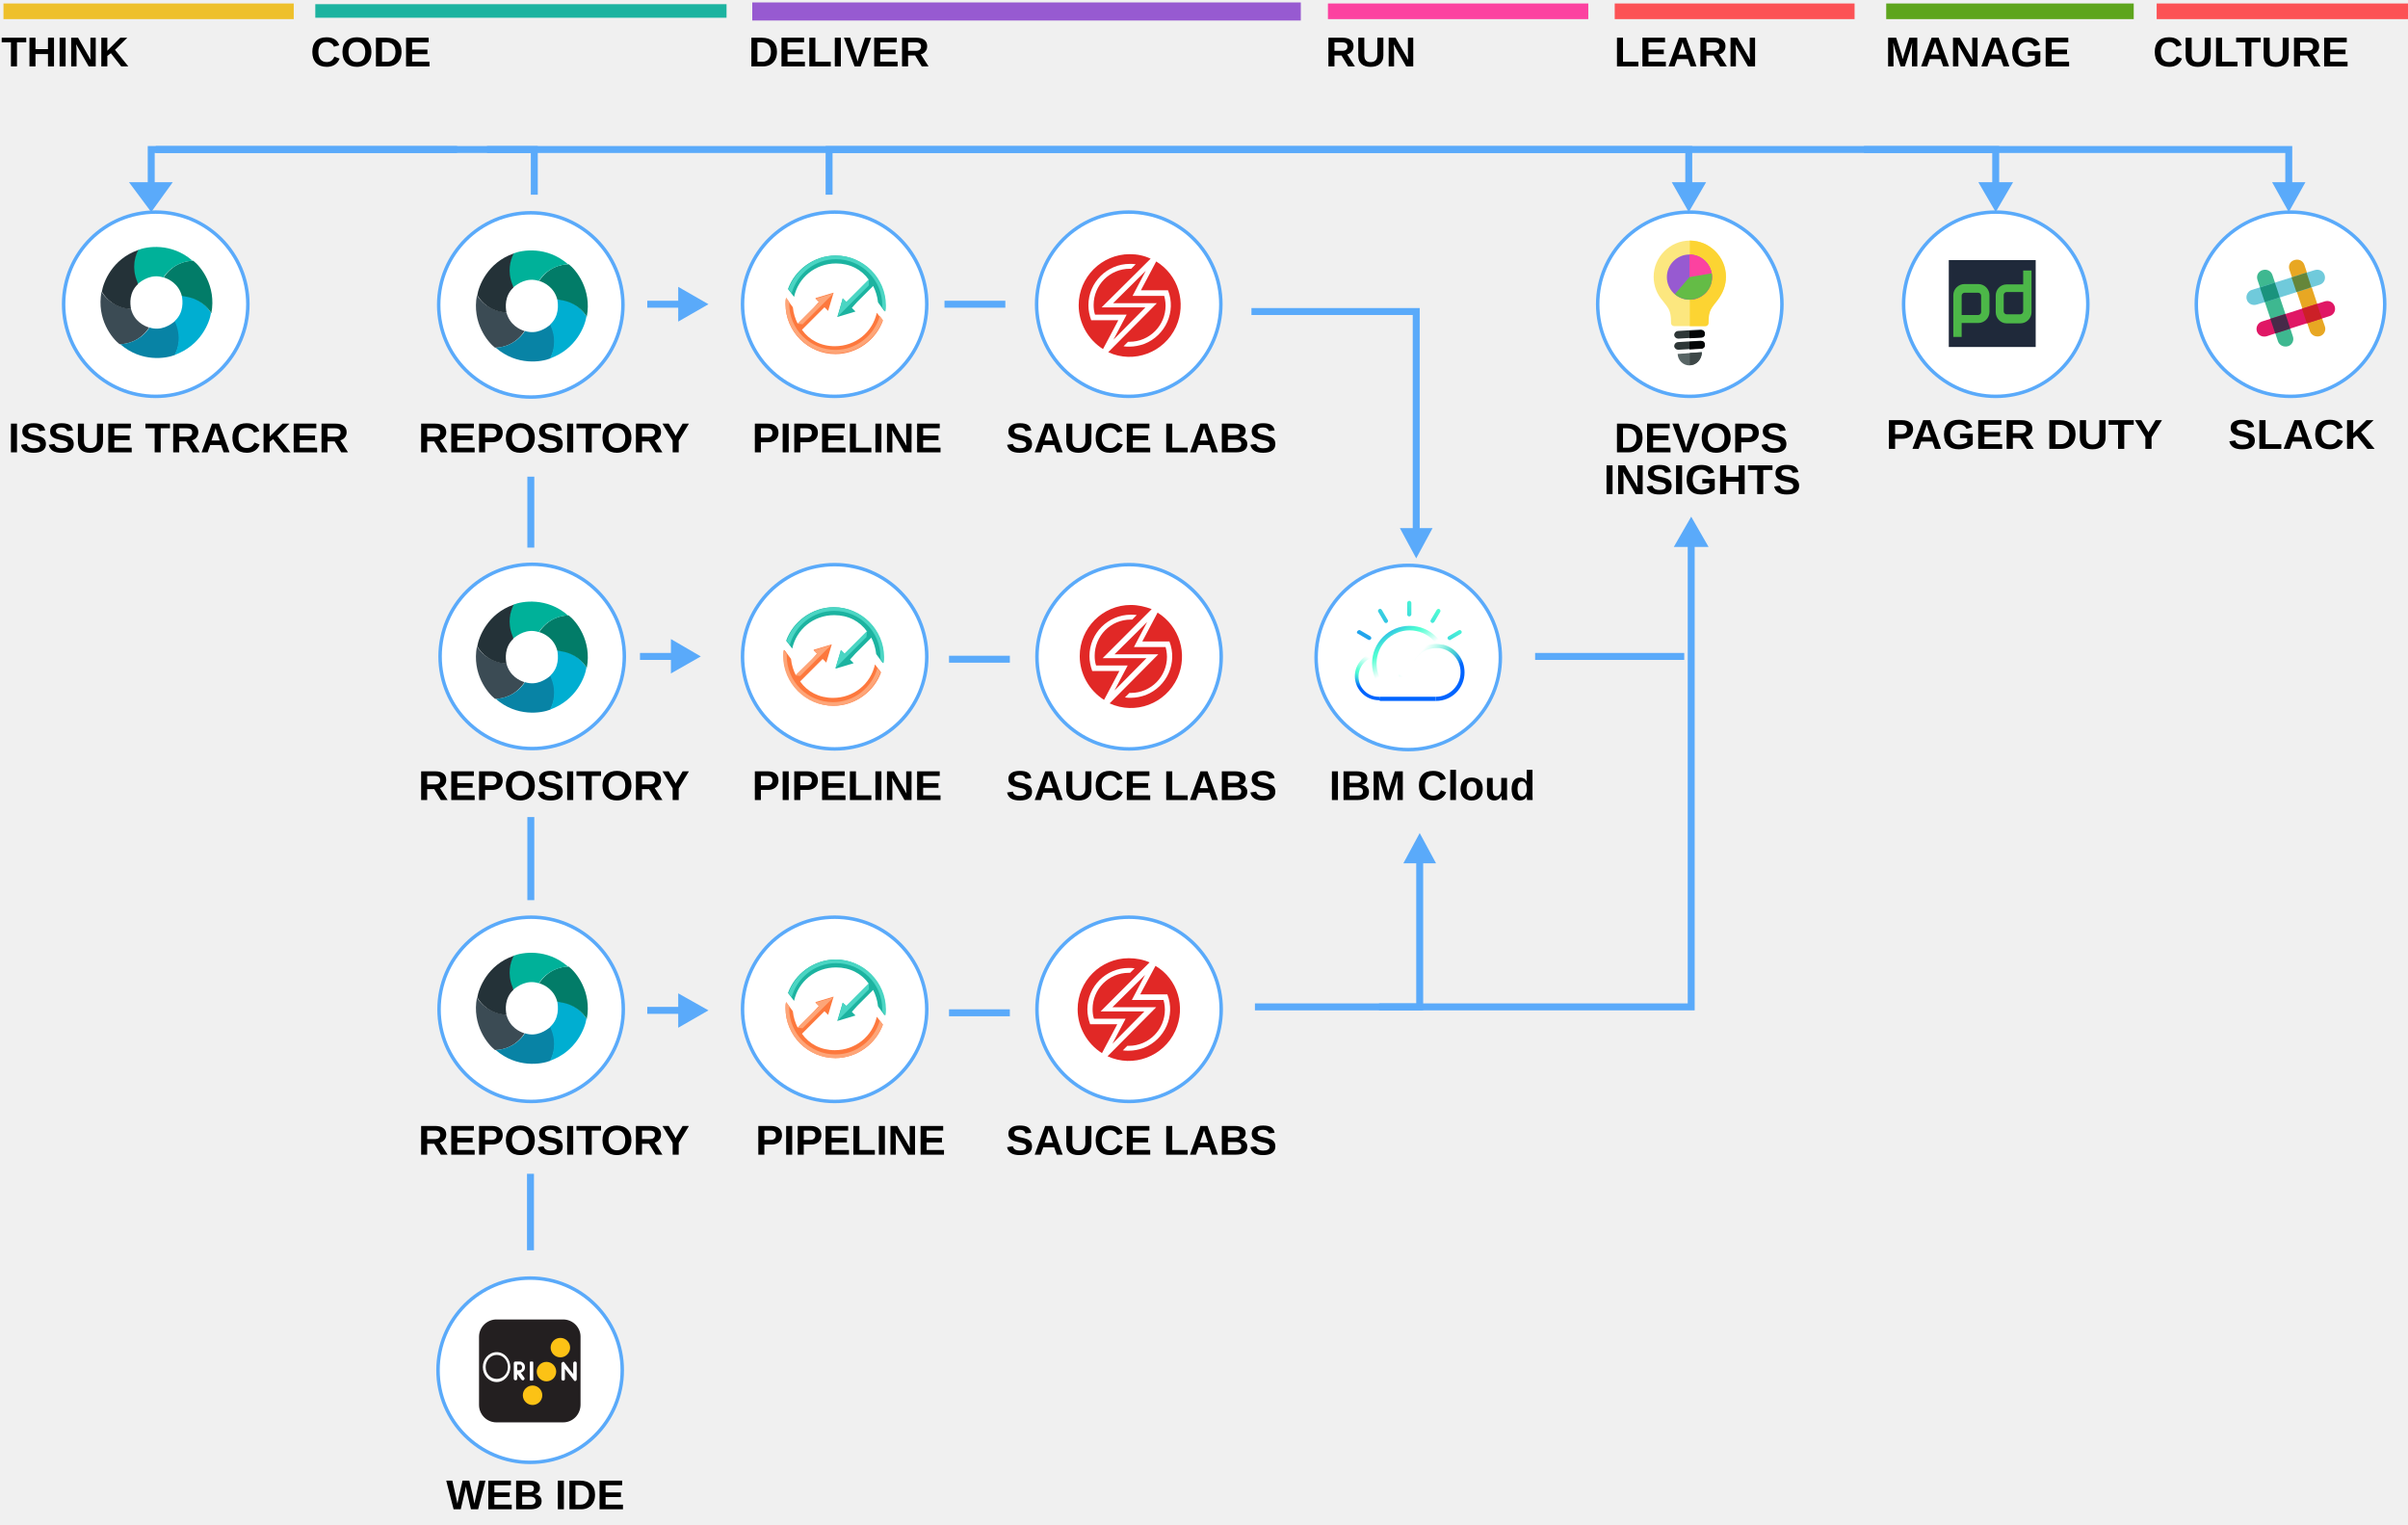
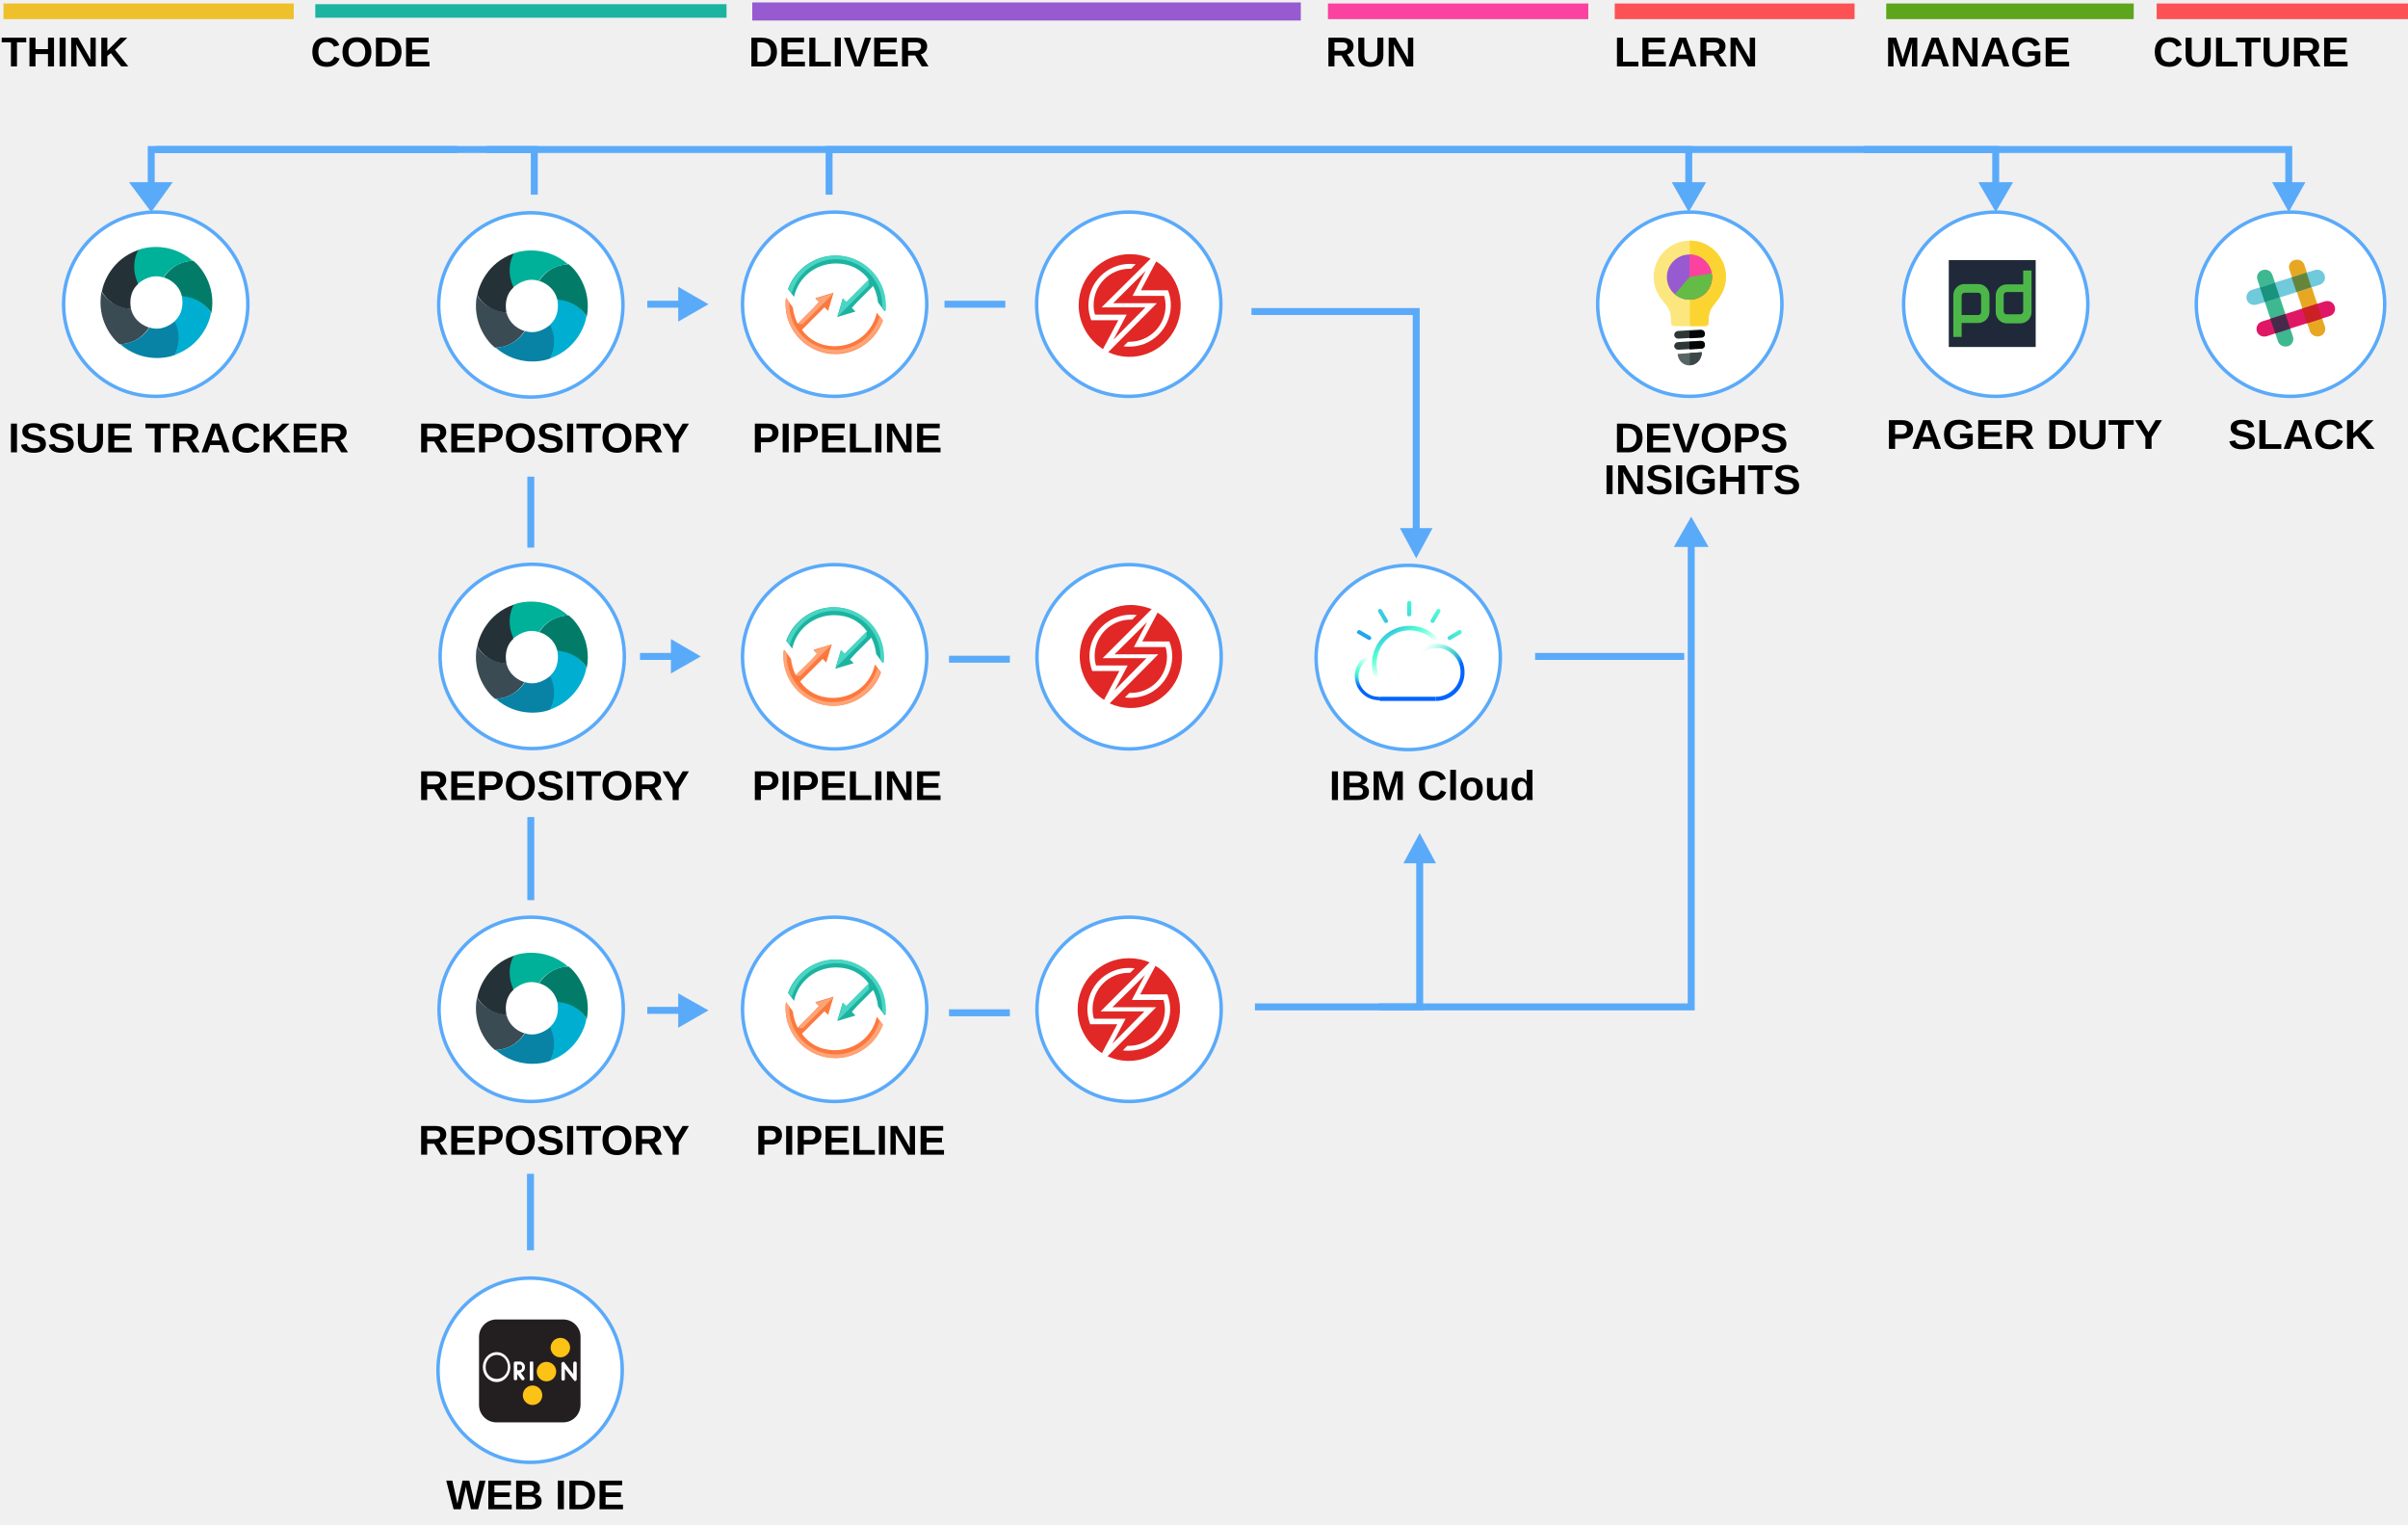
<svg xmlns="http://www.w3.org/2000/svg" version="1.1" id="Layer_1" x="0px" y="0px" viewBox="120 536.2 692.7 438.6" style="enable-background:new 120 536.2 692.7 438.6;" xml:space="preserve">
  <style type="text/css">
	.st0{fill:none;}
	.st1{fill:#FFFFFF;stroke:#5AAAFA;stroke-miterlimit:10;}
	.st2{fill:#231F20;}
	.st3{fill:#FCC215;}
	.st4{fill:#FFFFFF;}
	.st5{fill:#EEC02B;}
	.st6{fill:#1CB3A0;}
	.st7{fill:#975AD1;}
	.st8{fill:#FC42A0;}
	.st9{fill:none;stroke:#5AAAFA;stroke-width:2;stroke-miterlimit:10;}
	.st10{fill:#5AAAFA;}
	.st11{fill:#FD783D;}
	.st12{fill:#FDA578;}
	.st13{fill:#4AD5C3;}
	.st14{fill:#5DA51C;}
	.st15{fill:#FC5255;}
	.st16{fill:#E12826;}
	.st17{fill:#E8A723;}
	.st18{fill:#3EB890;}
	.st19{fill:#E01765;}
	.st20{fill:#472A49;}
	.st21{fill:#CC2027;}
	.st22{fill:#70CADB;}
	.st23{fill:#1A937D;}
	.st24{fill:#65863A;}
	.st25{fill:#1F293A;}
	.st26{fill:#4CB748;}
	.st27{fill:#2E3737;}
	.st28{fill:#586565;}
	.st29{fill:#FCE77F;}
	.st30{fill:#FCD432;}
	.st31{fill:#030506;}
	.st32{fill:#3D4747;}
	.st33{fill:#64BC46;}
	.st34{font-family:'Arial'; font-weight: bold}
	.st35{font-size:12px;}
	.st36{fill:#3B4B54;}
	.st37{fill:#0883A5;}
	.st38{fill:#00AED1;}
	.st39{fill:#027C68;}
	.st40{fill:#00B199;}
	.st41{fill:#243238;}
	.st42{fill:url(#SVGID_1_);}
	.st43{fill:url(#SVGID_2_);}
	.st44{fill:#0064FF;}
	.st45{fill:url(#SVGID_3_);}
	.st46{fill:url(#SVGID_4_);}
	.st47{fill:url(#SVGID_5_);}
	.st48{fill:url(#SVGID_6_);}
	.st49{fill:url(#SVGID_7_);}
	.st50{fill:url(#SVGID_8_);}
</style>
  <g>
    <rect id="canvas_background" x="120" y="536.2" class="st0" width="582" height="402" />
  </g>
  <g id="svg_1">
    <circle id="svg_2" class="st1" cx="272.5" cy="930.3" r="26.5" />
    <path id="XMLID_17_" class="st2" d="M282,945.3h-19.2c-2.8,0-5-2.3-5-5v-19.6c0-2.8,2.3-5,5-5H282c2.8,0,5,2.3,5,4.9v19.6   C287,943,284.8,945.3,282,945.3z" />
    <circle id="XMLID_16_" class="st3" cx="281.2" cy="923.8" r="2.8" />
    <circle id="XMLID_15_" class="st3" cx="277.2" cy="930.7" r="2.8" />
    <circle id="XMLID_14_" class="st3" cx="273.2" cy="937.5" r="2.8" />
    <path id="XMLID_13_" class="st4" d="M273.1,933.3h-0.4c-0.2,0-0.3-0.1-0.3-0.3v-4.9c0-0.2,0.1-0.3,0.3-0.3h0.4   c0.2,0,0.3,0.1,0.3,0.3v4.8C273.5,933.1,273.3,933.3,273.1,933.3z" />
    <path id="XMLID_3_" class="st4" d="M285.4,927.8L285.4,927.8c-0.3,0-0.5,0.2-0.5,0.5v3.1l-2.6-3.4l0,0l-0.1-0.1l0,0h-0.1H282l0,0   l0,0h-0.1l0,0c-0.2,0.1-0.3,0.2-0.4,0.4c0,0,0,0,0,0.1l0,0v4.4c0,0.3,0.2,0.5,0.5,0.5l0,0c0.3,0,0.5-0.2,0.5-0.5v-2.9l2.6,3.3   c0.1,0.1,0.1,0.1,0.2,0.2l0,0h0.1l0,0l0,0h0.1l0,0c0.2,0,0.4-0.3,0.4-0.5v-4.6C285.9,928,285.7,927.8,285.4,927.8L285.4,927.8z" />
    <path id="XMLID_9_" class="st4" d="M262.9,925.1c-2.2,0-4,1.9-4,4.3s1.8,4.3,4,4.3s3.9-2,3.9-4.3S265.1,925.1,262.9,925.1z    M262.9,932.8c-1.8,0-3.2-1.5-3.2-3.4s1.4-3.5,3.2-3.5s3.2,1.5,3.2,3.5S264.6,932.8,262.9,932.8z" />
    <path id="XMLID_8_" class="st4" d="M271,929.5v-0.2c0-0.8-0.7-1.5-1.5-1.5h-0.1h-1.1l0,0c-0.3,0-0.5,0.2-0.5,0.5v4.4   c0,0.3,0.2,0.5,0.5,0.5l0,0c0.3,0,0.5-0.2,0.5-0.5v-1.3l1.2,1.6c0.2,0.2,0.5,0.3,0.7,0.1l0,0c0.2-0.2,0.3-0.5,0.1-0.7l-1-1.4   C270.5,930.8,271,930.3,271,929.5L271,929.5z M270.2,929.5c0,0.4-0.3,0.8-0.8,0.8h-0.6l0,0v-1.6h0.6   C269.8,928.5,270.2,929,270.2,929.5L270.2,929.5L270.2,929.5z" />
  </g>
  <circle id="svg_3" class="st1" cx="164.8" cy="623.7" r="26.5" />
  <circle id="svg_4" class="st1" cx="272.7" cy="623.9" r="26.5" />
  <circle id="svg_5" class="st1" cx="273.1" cy="725" r="26.5" />
  <circle id="svg_6" class="st1" cx="272.8" cy="826.5" r="26.5" />
  <rect id="svg_7" x="121" y="537.2" class="st5" width="83.5" height="4.5" />
  <rect id="svg_8" x="210.7" y="537.4" class="st6" width="118.3" height="3.9" />
  <rect id="svg_9" x="336.4" y="536.9" class="st7" width="157.8" height="5.2" />
  <rect id="svg_10" x="502" y="537.2" class="st8" width="74.9" height="4.5" />
  <circle id="svg_11" class="st1" cx="360.1" cy="623.7" r="26.5" />
  <line id="svg_12" class="st9" x1="164.8" y1="579.2" x2="251.5" y2="579.2" />
  <g id="svg_13">
    <g id="svg_14">
      <polyline id="svg_15" class="st9" points="163.5,590 163.5,579.2 273.7,579.2 273.7,592.2   " />
      <g id="svg_16">
        <polygon id="svg_17" class="st10" points="169.7,588.6 163.5,597.2 157.1,588.6    " />
      </g>
    </g>
  </g>
  <line id="svg_18" class="st9" x1="272.7" y1="693.7" x2="272.7" y2="673.3" />
  <g id="svg_19">
    <g id="svg_20">
      <line id="svg_21" class="st9" x1="316.6" y1="623.7" x2="306.2" y2="623.7" />
      <g id="svg_22">
        <polygon id="svg_23" class="st10" points="315.1,618.7 323.8,623.7 315.1,628.7    " />
      </g>
    </g>
  </g>
  <line id="svg_24" class="st9" x1="409.2" y1="623.7" x2="391.7" y2="623.7" />
  <g id="svg_105">
    <circle id="svg_106" class="st1" cx="525.1" cy="725.3" r="26.5" />
  </g>
  <g id="svg_107">
    <g id="g3-2" transform="scale(1.75) ">
      <g id="svg_108">
        <path id="svg_109" class="st11" d="M212.7,357.8c-0.7,3.2-3.5,5.5-6.9,5.5c-2.3,0-4.2-1-5.4-2.7l3.7-3.7l0.4,0.4l-0.4-0.4l0,0     l0.6,0.6l0.9-3l-3,0.9l0.6,0.6l-0.9,1l-2.6,2.6c-0.4-0.8-0.7-1.7-0.8-2.7l-1.1-1.5c-0.1,0.3-0.1,0.6-0.1,1c0,4.5,3.7,8.2,8.2,8.2     c3.6,0,6.7-2.4,7.8-5.5L212.7,357.8L212.7,357.8z" />
        <polyline id="svg_110" class="st12" points="199.7,359.6 203.2,356.1 202.6,355.5 205.6,354.6 200.5,359.7    " />
      </g>
      <g id="svg_111">
        <path id="svg_112" class="st12" d="M205.9,364.5c3.6,0,6.7-2.4,7.8-5.5l-0.5-0.7c-0.9,3.2-3.8,5.6-7.3,5.6     c-4.2,0-7.6-3.4-7.6-7.6c0-0.1,0-0.2,0-0.3l-0.5-0.7c-0.1,0.3-0.1,0.6-0.1,1C197.7,360.9,201.3,364.5,205.9,364.5z" />
        <line id="svg_113" class="st0" x1="199.7" y1="359.6" x2="200.4" y2="359.9" />
      </g>
    </g>
    <g id="g3-2_1_" transform="scale(1.75) ">
      <g id="svg_114">
        <path id="svg_115" class="st6" d="M199.1,355.2c0.7-3.2,3.5-5.5,6.9-5.5c2.3,0,4.2,1,5.4,2.7l-3.7,3.7l-0.4-0.4l0.4,0.4l0,0     l-0.6-0.6l-0.9,3l3-0.9l-0.6-0.6l0.9-1l2.6-2.6c0.4,0.8,0.7,1.7,0.8,2.7l1.1,1.5c0.1-0.3,0.1-0.6,0.1-1c0-4.5-3.7-8.2-8.2-8.2     c-3.6,0-6.7,2.4-7.8,5.5L199.1,355.2L199.1,355.2z" />
        <polyline id="svg_116" class="st13" points="211.4,352.3 207.7,356 207.1,355.4 206.3,358.4 211.4,353.3    " />
      </g>
      <g id="svg_117">
        <path id="svg_118" class="st13" d="M206,348.4c-3.6,0-6.7,2.4-7.8,5.5l0.5,0.7c0.9-3.2,3.8-5.6,7.3-5.6c4.2,0,7.6,3.4,7.6,7.6     c0,0.1,0,0.2,0,0.3l0.5,0.7c0.1-0.3,0.1-0.6,0.1-1C214.2,352.1,210.5,348.4,206,348.4L206,348.4z" />
        <line id="svg_119" class="st0" x1="212.2" y1="353.3" x2="211.5" y2="353" />
      </g>
    </g>
  </g>
  <rect id="svg_120" x="662.6" y="537.2" class="st14" width="71.2" height="4.5" />
  <rect id="svg_121" x="740.4" y="537.2" class="st15" width="72.3" height="4.5" />
  <g id="svg_137">
    <circle id="svg_138" class="st1" cx="444.7" cy="623.7" r="26.5" />
    <g id="svg_139">
      <path id="svg_140" class="st16" d="M445,609.3c-8.1,0-14.7,6.6-14.7,14.7c0,5.1,2.7,9.9,7,12.6l4.4-8.3h-7.8    c-0.5-1.4-0.8-2.8-0.8-4.3c0-6.6,5.4-11.9,11.9-11.9c0.6,0,1.1,0,1.7,0.1l-1.3,1.3c-0.1,0-0.2,0-0.4,0c-5.8,0-10.4,4.7-10.4,10.4    c0,1,0.1,1.9,0.4,2.8h9.1l-3.8,7.2l9.2-9.3h-12.6l14.1-14C449.1,609.7,447.1,609.3,445,609.3" />
      <path id="svg_141" class="st16" d="M452.6,611.4l-4.4,8.3h7.8c2.4,6.1-0.7,13-6.8,15.4c-1.4,0.5-2.8,0.8-4.3,0.8    c-0.6,0-1.2,0-1.7-0.1l1.3-1.3c0.1,0,0.3,0,0.4,0c5.8,0,10.4-4.7,10.4-10.4c0,0,0-1.5-0.4-2.8h-9.1l3.8-7.2l-9.4,9.3h12.6    l-14,14.1c7.4,3.4,16.1,0.1,19.5-7.3C461.4,623.3,459,615.3,452.6,611.4L452.6,611.4z" />
    </g>
  </g>
  <g id="svg_142">
    <ellipse id="svg_143" class="st1" cx="778.9" cy="623.7" rx="27.1" ry="26.5" />
    <g id="XMLID_4_">
      <g id="XMLID_6_">
        <path id="XMLID_21_" class="st17" d="M782.9,612.4c-0.4-1.2-1.6-1.8-2.9-1.4c-1.3,0.4-1.8,1.6-1.4,2.8l5.9,17.7     c0.4,1.1,1.6,1.7,2.8,1.4s1.9-1.6,1.5-2.8C788.7,630.1,782.9,612.4,782.9,612.4z" />
        <path id="XMLID_20_" class="st18" d="M773.7,615.3c-0.4-1.2-1.6-1.8-2.9-1.4c-1.2,0.4-1.8,1.6-1.4,2.8l5.9,17.7     c0.4,1.1,1.6,1.7,2.8,1.4c1.2-0.3,1.9-1.6,1.5-2.8L773.7,615.3z" />
        <path id="XMLID_19_" class="st19" d="M790.2,627.1c1.2-0.4,1.8-1.6,1.4-2.8c-0.4-1.2-1.6-1.8-2.9-1.4l-18.1,5.8     c-1.1,0.4-1.7,1.6-1.4,2.7c0.3,1.2,1.6,1.9,2.9,1.5C772.1,632.8,790.2,627.1,790.2,627.1z" />
        <path id="XMLID_18_" class="st20" d="M774.5,632.1c1.2-0.4,2.8-0.8,4.3-1.4c-0.4-1.2-0.8-2.7-1.4-4.2l-4.3,1.4L774.5,632.1z" />
        <path id="XMLID_12_" class="st21" d="M783.6,629.2c1.6-0.5,3.2-1,4.3-1.4c-0.4-1.2-0.8-2.7-1.4-4.2l-4.3,1.4L783.6,629.2z" />
        <path id="XMLID_11_" class="st22" d="M787.3,618.1c1.2-0.4,1.8-1.6,1.4-2.8c-0.4-1.2-1.6-1.8-2.9-1.4l-18.1,5.7     c-1.1,0.4-1.7,1.6-1.4,2.7c0.3,1.2,1.6,1.9,2.9,1.5C769.2,623.9,787.3,618.1,787.3,618.1z" />
        <path id="XMLID_10_" class="st23" d="M771.5,623.1c1.2-0.4,2.8-0.8,4.3-1.4c-0.5-1.6-1-3.1-1.4-4.2l-4.3,1.4L771.5,623.1z" />
        <path id="XMLID_7_" class="st24" d="M780.6,620.2c1.6-0.5,3.2-1,4.3-1.4c-0.5-1.6-1-3.1-1.4-4.2l-4.3,1.4L780.6,620.2z" />
      </g>
    </g>
  </g>
  <circle id="svg_144" class="st1" cx="360.1" cy="725.1" r="26.5" />
  <g id="svg_145">
    <circle id="svg_146" class="st1" cx="444.8" cy="725.1" r="26.5" />
  </g>
  <circle id="svg_147" class="st1" cx="360.1" cy="826.5" r="26.5" />
  <g id="svg_148">
    <circle id="svg_149" class="st1" cx="444.8" cy="826.5" r="26.5" />
    <g id="svg_150">
      <path id="svg_151" class="st16" d="M444.7,811.8c-8.1,0-14.7,6.6-14.7,14.7c0,5.1,2.7,9.9,7,12.6l4.4-8.3h-7.8    c-0.5-1.4-0.8-2.8-0.8-4.3c0-6.6,5.4-11.9,11.9-11.9c0.6,0,1.1,0,1.7,0.1l-1.3,1.3c-0.1,0-0.2,0-0.4,0c-5.8,0-10.4,4.7-10.4,10.4    c0,1,0.1,1.9,0.4,2.8h9.1l-3.8,7.2l9.2-9.3h-12.6l14.1-14.1C448.9,812.2,446.8,811.8,444.7,811.8" />
      <path id="svg_152" class="st16" d="M452.4,814l-4.4,8.2h7.8c2.4,6.1-0.7,13-6.8,15.4c-1.4,0.5-2.8,0.8-4.3,0.8    c-0.6,0-1.2,0-1.7-0.1l1.3-1.3c0.1,0,0.3,0,0.4,0c5.8,0,10.4-4.7,10.4-10.4c0,0,0-1.5-0.4-2.8h-9.1l3.8-7.2l-9.4,9.3h12.6    l-14,14.1c7.4,3.4,16.1,0.1,19.5-7.3C461.2,825.8,458.8,817.8,452.4,814L452.4,814z" />
    </g>
  </g>
  <line id="svg_171" class="st9" x1="272.7" y1="795.1" x2="272.7" y2="771.2" />
  <line id="svg_182" class="st9" x1="272.6" y1="895.8" x2="272.6" y2="873.8" />
  <path id="svg_192_2_" class="st9" d="M656.2,592.2" />
  <polyline id="svg_192_1_" class="st9" points="694.1,590 694.1,579.2 656.2,579.2 " />
  <g id="svg_193">
    <polygon id="svg_194" class="st10" points="699.1,588.6 694.1,597.2 689.1,588.6  " />
  </g>
  <g id="svg_196">
    <polyline id="svg_197" class="st9" points="778.4,590 778.4,579.2 358.5,579.2 358.5,592.2  " />
    <g id="svg_198">
      <polygon id="svg_199" class="st10" points="783.2,588.6 778.4,597.2 773.6,588.6   " />
    </g>
  </g>
  <g id="svg_200">
    <g id="svg_201">
      <polyline id="svg_202" class="st9" points="527.4,689.5 527.4,625.8 480,625.8   " />
      <g id="svg_203">
        <polygon id="svg_204" class="st10" points="532.1,688.1 527.4,696.8 522.7,688.1    " />
      </g>
    </g>
  </g>
  <g id="svg_205">
    <g id="svg_206">
      <polyline id="svg_207" class="st9" points="528.4,783 528.4,825.8 481,825.8   " />
      <g id="svg_208">
        <polygon id="svg_209" class="st10" points="523.7,784.5 528.4,775.8 533.1,784.5    " />
      </g>
    </g>
  </g>
  <g id="svg_210">
    <g id="svg_211">
      <line id="svg_212" class="st9" x1="314.4" y1="725" x2="304.1" y2="725" />
      <g id="svg_213">
        <polygon id="svg_214" class="st10" points="313,720 321.6,725 313,729.9    " />
      </g>
    </g>
  </g>
  <g id="svg_215">
    <g id="svg_216">
      <line id="svg_217" class="st9" x1="316.6" y1="826.8" x2="306.2" y2="826.8" />
      <g id="svg_218">
        <polygon id="svg_219" class="st10" points="315.1,821.9 323.8,826.8 315.1,831.8    " />
      </g>
    </g>
  </g>
  <g id="svg_220">
    <g id="g3-2_3_" transform="scale(1.75) ">
      <g id="svg_221">
        <path id="svg_222" class="st11" d="M212.4,415.6c-0.7,3.2-3.5,5.5-6.9,5.5c-2.3,0-4.2-1-5.4-2.7l3.7-3.7l0.4,0.4l-0.4-0.4l0,0     l0.6,0.6l0.9-3l-3,0.9l0.6,0.6l-0.9,1l-2.6,2.6c-0.4-0.8-0.7-1.7-0.8-2.7l-1.1-1.5c-0.1,0.3-0.1,0.6-0.1,1c0,4.5,3.7,8.2,8.2,8.2     c3.6,0,6.7-2.4,7.8-5.5L212.4,415.6L212.4,415.6z" />
        <polyline id="svg_223" class="st12" points="199.3,417.4 202.9,413.9 202.3,413.3 205.2,412.4 200.1,417.5    " />
      </g>
      <g id="svg_224">
        <path id="svg_225" class="st12" d="M205.5,422.4c3.6,0,6.7-2.4,7.8-5.5l-0.5-0.7c-0.9,3.2-3.8,5.6-7.3,5.6     c-4.2,0-7.6-3.4-7.6-7.6c0-0.1,0-0.2,0-0.3l-0.5-0.7c-0.1,0.3-0.1,0.6-0.1,1C197.3,418.7,201,422.4,205.5,422.4L205.5,422.4z" />
        <line id="svg_226" class="st0" x1="199.4" y1="417.4" x2="200" y2="417.7" />
      </g>
    </g>
    <g id="g3-2_2_" transform="scale(1.75) ">
      <g id="svg_227">
        <path id="svg_228" class="st6" d="M198.8,413c0.7-3.2,3.5-5.5,6.9-5.5c2.3,0,4.2,1,5.4,2.7l-3.7,3.7l-0.4-0.4l0.4,0.4l0,0     l-0.6-0.6l-0.9,3l3-0.9l-0.6-0.6l0.9-1l2.6-2.6c0.4,0.8,0.7,1.7,0.8,2.7l1.1,1.5c0.1-0.3,0.1-0.6,0.1-1c0-4.5-3.7-8.2-8.2-8.2     c-3.6,0-6.7,2.4-7.8,5.5L198.8,413L198.8,413z" />
        <polyline id="svg_229" class="st13" points="211.1,410.1 207.4,413.8 206.8,413.2 205.9,416.2 211,411.1    " />
      </g>
      <g id="svg_230">
        <path id="svg_231" class="st13" d="M205.7,406.2c-3.6,0-6.7,2.4-7.8,5.5l0.5,0.7c0.9-3.2,3.8-5.6,7.3-5.6c4.2,0,7.6,3.4,7.6,7.6     c0,0.1,0,0.2,0,0.3l0.5,0.7c0.1-0.3,0.1-0.6,0.1-1C213.9,409.9,210.2,406.2,205.7,406.2L205.7,406.2z" />
        <line id="svg_232" class="st0" x1="211.8" y1="411.1" x2="211.1" y2="410.8" />
      </g>
    </g>
  </g>
  <g id="svg_233">
    <g id="g3-2_5_" transform="scale(1.75) ">
      <g id="svg_234">
        <path id="svg_235" class="st11" d="M212.7,473.5c-0.7,3.2-3.5,5.5-6.9,5.5c-2.3,0-4.2-1-5.4-2.7l3.7-3.7l0.4,0.4l-0.4-0.4l0,0     l0.6,0.6l0.9-3l-3,0.9l0.6,0.6l-0.9,1l-2.6,2.6c-0.4-0.8-0.7-1.7-0.8-2.7l-1.1-1.5c-0.1,0.3-0.1,0.6-0.1,1c0,4.5,3.7,8.2,8.2,8.2     c3.6,0,6.7-2.4,7.8-5.5L212.7,473.5L212.7,473.5z" />
        <polyline id="svg_236" class="st12" points="199.7,475.3 203.2,471.8 202.6,471.2 205.6,470.3 200.5,475.4    " />
      </g>
      <g id="svg_237">
        <path id="svg_238" class="st12" d="M205.9,480.3c3.6,0,6.7-2.4,7.8-5.5l-0.5-0.7c-0.9,3.2-3.8,5.6-7.3,5.6     c-4.2,0-7.6-3.4-7.6-7.6c0-0.1,0-0.2,0-0.3l-0.5-0.7c-0.1,0.3-0.1,0.6-0.1,1C197.7,476.6,201.3,480.3,205.9,480.3z" />
        <line id="svg_239" class="st0" x1="199.7" y1="475.4" x2="200.4" y2="475.7" />
      </g>
    </g>
    <g id="g3-2_4_" transform="scale(1.75) ">
      <g id="svg_240">
        <path id="svg_241" class="st6" d="M199.1,470.9c0.7-3.2,3.5-5.5,6.9-5.5c2.3,0,4.2,1,5.4,2.7l-3.7,3.7l-0.4-0.4l0.4,0.4l0,0     l-0.6-0.6l-0.9,3l3-0.9l-0.6-0.6l0.9-1l2.6-2.6c0.4,0.8,0.7,1.7,0.8,2.7l1.1,1.5c0.1-0.3,0.1-0.6,0.1-1c0-4.5-3.7-8.2-8.2-8.2     c-3.6,0-6.7,2.4-7.8,5.5L199.1,470.9L199.1,470.9z" />
        <polyline id="svg_242" class="st13" points="211.4,468 207.7,471.7 207.1,471.2 206.3,474.1 211.4,469    " />
      </g>
      <g id="svg_243">
        <path id="svg_244" class="st13" d="M206,464.1c-3.6,0-6.7,2.4-7.8,5.5l0.5,0.7c0.9-3.2,3.8-5.6,7.3-5.6c4.2,0,7.6,3.4,7.6,7.6     c0,0.1,0,0.2,0,0.3l0.5,0.7c0.1-0.3,0.1-0.6,0.1-1C214.2,467.8,210.5,464.1,206,464.1L206,464.1z" />
        <line id="svg_245" class="st0" x1="212.2" y1="469.1" x2="211.5" y2="468.8" />
      </g>
    </g>
  </g>
  <g id="svg_246">
    <path id="svg_247" class="st16" d="M445.3,710.2c-8.1,0-14.7,6.6-14.7,14.7c0,5.1,2.7,9.9,7,12.6l4.4-8.3h-7.8   c-0.5-1.4-0.8-2.8-0.8-4.3c0-6.6,5.4-11.9,11.9-11.9c0.6,0,1.1,0,1.7,0.1l-1.3,1.3c-0.1,0-0.2,0-0.4,0c-5.8,0-10.4,4.7-10.4,10.4   c0,1,0.1,1.9,0.4,2.8h9.1l-3.8,7.2l9.2-9.3h-12.6l14.1-14.1C449.5,710.7,447.4,710.2,445.3,710.2" />
    <path id="svg_248" class="st16" d="M453,712.4l-4.4,8.3h7.8c2.4,6.1-0.7,13-6.8,15.4c-1.4,0.5-2.8,0.8-4.3,0.8   c-0.6,0-1.2,0-1.7-0.1l1.3-1.3c0.1,0,0.3,0,0.4,0c5.8,0,10.4-4.7,10.4-10.4c0,0,0-1.5-0.4-2.8h-9.1l3.8-7.2l-9.4,9.3h12.6l-14,14.1   c7.4,3.4,16.1,0.1,19.5-7.3C461.8,724.3,459.3,716.3,453,712.4L453,712.4z" />
  </g>
  <g id="svg_279">
    <circle id="svg_280" class="st1" cx="694.1" cy="623.7" r="26.5" />
    <g id="svg_281">
      <rect id="XMLID_1_" x="680.6" y="611" class="st25" width="25" height="25" />
      <path id="XMLID_5_" class="st26" d="M702,614v4h-0.8h-2h-2c-1.7,0-3.1,1.4-3.1,3.2v4.8c0,1.7,1.4,3.2,3.1,3.2h4    c1.7,0,3.2-1.4,3.2-3.2v-1.5v-3.4V614H702z M702,621.1v1.6v3.1c0,0.4-0.4,0.8-0.8,0.8h-4c-0.4,0-0.8-0.4-0.8-0.8V621    c0-0.4,0.4-0.8,0.8-0.8h2h2h0.8V621.1L702,621.1z" />
      <path id="XMLID_2_" class="st26" d="M684.3,633.1v-4h0.8h2h2c1.7,0,3.2-1.4,3.2-3.2v-4.8c0-1.7-1.4-3.2-3.2-3.2h-4    c-1.7,0-3.2,1.4-3.2,3.2v1.5v3.4v7.1H684.3L684.3,633.1z M684.3,626v-1.7v-3.1c0-0.4,0.4-0.8,0.8-0.8h4c0.4,0,0.8,0.4,0.8,0.8v4.8    c0,0.4-0.4,0.8-0.8,0.8h-2h-2h-0.8C684.3,626.8,684.3,626,684.3,626z" />
    </g>
  </g>
  <line id="svg_298" class="st9" x1="410.5" y1="725.8" x2="393" y2="725.8" />
  <line id="svg_299" class="st9" x1="410.5" y1="827.5" x2="393" y2="827.5" />
  <rect id="svg_318" x="584.5" y="537.2" class="st15" width="69" height="4.5" />
  <circle id="svg_326" class="st1" cx="606.1" cy="623.7" r="26.5" />
  <path id="svg_342" class="st27" d="M609.4,633.2l-6.6,0.4c-0.6,0-1.1-0.4-1.2-1l0,0c0-0.6,0.4-1.1,1-1.2l6.6-0.4  c0.6,0,1.1,0.4,1.2,1l0,0C610.5,632.7,610,633.2,609.4,633.2z" />
  <path id="svg_343" class="st27" d="M609.4,636.4l-6.6,0.4c-0.6,0-1.1-0.4-1.2-1l0,0c0-0.6,0.4-1.1,1-1.2l6.6-0.4  c0.6,0,1.1,0.4,1.2,1l0,0C610.5,635.9,610,636.4,609.4,636.4z" />
  <g id="svg_344">
    <path id="svg_345" class="st28" d="M602.6,638L602.6,638c0.1,1.9,1.6,3.3,3.4,3.3c1.9,0,3.5-1.7,3.5-3.7c0,0,0,0,0-0.1   C609.5,637.5,602.6,638,602.6,638z" />
  </g>
  <g id="svg_346">
    <path id="svg_347" class="st29" d="M616.5,615.8c0-5.7-4.7-10.4-10.4-10.4s-10.4,4.7-10.4,10.4c0,2.7,1,5.1,2.6,6.9   c1.6,2.1,2.4,2.7,2.4,6.2v0.2c0,0.5,0.4,0.9,0.9,0.9h8.9c0.5,0,0.9-0.4,0.9-0.9v-0.2c0-3.6,0.9-4.1,2.7-6.5l0,0   C615.6,620.5,616.5,618.3,616.5,615.8z" />
    <path id="svg_348" class="st29" d="M614.1,622.4l0.1-0.2C614.2,622.3,614.2,622.4,614.1,622.4L614.1,622.4z" />
  </g>
  <path id="svg_349" class="st30" d="M616.5,615.8c0-5.7-4.7-10.4-10.4-10.4V630h4.5c0.5,0,0.9-0.4,0.9-0.9v-0.2  c0-3.6,0.9-4.1,2.7-6.5l0,0C615.6,620.5,616.5,618.3,616.5,615.8z" />
  <path id="svg_350" class="st31" d="M610.4,635.5v-0.4c0-0.5-0.5-0.9-1-0.8l-3.4,0.2v2.2l3.6-0.2C610.1,636.4,610.5,636,610.4,635.5z  " />
  <path id="svg_351" class="st31" d="M610.4,632.3V632c0-0.5-0.5-0.9-1-0.8l-3.4,0.2v2.1l3.6-0.2C610.1,633.2,610.5,632.8,610.4,632.3  z" />
  <path id="svg_352" class="st32" d="M609.6,637.5l-3.5,0.2v3.5C608,641.3,609.6,639.5,609.6,637.5L609.6,637.5z" />
  <circle id="svg_353" class="st7" cx="606" cy="615.9" r="6.5" />
  <path id="svg_354" class="st8" d="M606,609.4v13c3.6,0,6.5-2.9,6.5-6.5C612.5,612.4,609.6,609.4,606,609.4z" />
  <path id="svg_355" class="st33" d="M611,620.1c1.3-1.5,1.7-3.5,1.4-5.3l-6.4,1.1l-4.2,4.9C604.6,623.2,608.7,622.8,611,620.1z" />
  <g id="svg_356">
    <g id="svg_357">
      <polyline id="svg_358" class="st9" points="606.5,692 606.5,825.8 516.7,825.8   " />
      <g id="svg_359">
        <polygon id="svg_360" class="st10" points="601.5,693.5 606.5,684.8 611.5,693.5    " />
      </g>
    </g>
  </g>
  <line id="svg_361" class="st9" x1="561.6" y1="725" x2="604.5" y2="725" />
  <g id="svg_363">
    <polyline id="svg_364" class="st9" points="605.8,590 605.8,579.2 260.1,579.2  " />
    <g id="svg_365">
      <polygon id="svg_366" class="st10" points="610.8,588.6 605.8,597.2 600.9,588.6   " />
    </g>
  </g>
  <line id="svg_367" class="st0" x1="262.9" y1="910.5" x2="262.9" y2="911" />
  <text id="headerSVG.think" transform="matrix(1 0 0 1 120.35 555.2999)" class="st34 st35">THINK</text>
  <text id="headerSVG.code" transform="matrix(1 0 0 1 209.35 555.2999)" class="st34 st35">CODE</text>
  <text id="headerSVG.deliver" transform="matrix(1 0 0 1 335.35 555.2999)" class="st34 st35">DELIVER</text>
  <text id="headerSVG.run" transform="matrix(1 0 0 1 501.35 555.2999)" class="st34 st35">RUN</text>
  <text id="headerSVG.learn" transform="matrix(1 0 0 1 584.35 555.2999)" class="st34 st35">LEARN</text>
  <text id="headerSVG.manage" transform="matrix(1 0 0 1 662.35 555.2999)" class="st34 st35">MANAGE</text>
  <text id="headerSVG.culture" transform="matrix(1 0 0 1 739.35 555.2999)" class="st34 st35">CULTURE</text>
  <text id="headerSVG.issueTracker" transform="matrix(1 0 0 1 122.35 666.2999)" class="st34 st35">ISSUE TRACKER</text>
  <text id="headerSVG.repository1" transform="matrix(1 0 0 1 240.35 666.2999)" class="st34 st35">REPOSITORY</text>
  <text id="headerSVG.pipeline1" transform="matrix(1 0 0 1 336.35 666.2999)" class="st34 st35">PIPELINE</text>
  <text id="headerSVG.pipeline2" transform="matrix(1 0 0 1 336.35 766.3)" class="st34 st35">PIPELINE</text>
  <text id="headerSVG.pipeline3" transform="matrix(1 0 0 1 337.35 868.3)" class="st34 st35">PIPELINE</text>
-   <text id="headerSVG.saucelabs1" transform="matrix(1 0 0 1 409.35 666.2999)" class="st34 st35">SAUCE LABS</text>
-   <text id="headerSVG.saucelabs2" transform="matrix(1 0 0 1 409.35 766.3)" class="st34 st35">SAUCE LABS</text>
-   <text id="headerSVG.saucelabs3" transform="matrix(1 0 0 1 409.35 868.3)" class="st34 st35">SAUCE LABS</text>
  <text id="headerSVG.ibmCloud" transform="matrix(1 0 0 1 502.35 766.3)" class="st34 st35">IBM Cloud</text>
  <text id="headerSVG.repository2" transform="matrix(1 0 0 1 240.35 766.3)" class="st34 st35">REPOSITORY</text>
  <text id="headerSVG.repository3" transform="matrix(1 0 0 1 240.35 868.3)" class="st34 st35">REPOSITORY</text>
  <text id="headerSVG.webIde" transform="matrix(1 0 0 1 248.35 970.3)" class="st34 st35">WEB IDE</text>
  <text id="headerSVG.slack" transform="matrix(1.0228 0 0 1 760.9434 665.3004)" class="st34 st35">SLACK</text>
  <text id="headerSVG.pagerDuty" transform="matrix(1.0228 0 0 1 662.5674 665.3004)" class="st34 st35">PAGER DUTY</text>
  <text id="headerSVG.devops" transform="matrix(1 0 0 1 584.35 666.2999)" class="st34 st35">DEVOPS</text>
  <text id="headerSVG.insights" transform="matrix(1 0 0 1 581.35 678.2999)" class="st34 st35">INSIGHTS</text>
  <g>
    <path class="st0" d="M157.5,624.9c-6-7.3,1.1-17,2.3-17" />
    <path class="st36" d="M157.7,625.1c-0.1,0-0.3,0-0.4-0.1c-0.1,0-0.3,0-0.6-0.1c-4.1-0.6-6.4-3-7.5-4.8c-1.5,7.9,3.1,13.5,5.2,15.1   c2.3,0,5.9-0.9,8.5-4.8C161.5,630,158.6,628.6,157.7,625.1z" />
    <path class="st37" d="M163,630.4c-0.1,0.1-0.2,0.2-0.2,0.3c-0.1,0.1-0.2,0.3-0.3,0.4c-2.5,3.2-5.8,4-7.9,4.1   c6.1,5.3,13.2,4.1,15.7,3.1c1.1-2,2.2-5.6,0.1-9.8C169.1,629.6,166.4,631.5,163,630.4z" />
    <path class="st38" d="M170.3,628.5c0.1,0.1,0.1,0.2,0.1,0.4c0.1,0.1,0.1,0.3,0.2,0.5c1.5,3.8,0.6,7-0.4,8.9   c7.6-2.7,10.1-9.4,10.5-12.1c-1.2-2-3.7-4.7-8.4-5C172.6,622.8,172.9,626.1,170.3,628.5z" />
    <path class="st39" d="M172.3,621.3c0.1,0,0.3,0,0.4,0.1c0.1,0,0.3,0,0.6,0.1c4.1,0.6,6.4,3,7.5,4.8c1.5-7.9-3.1-13.5-5.2-15.1   c-2.3,0-5.9,0.9-8.5,4.8C168.5,616.4,171.4,617.8,172.3,621.3z" />
    <path class="st40" d="M167,616c0.1-0.1,0.2-0.2,0.2-0.3c0.1-0.1,0.2-0.3,0.3-0.4c2.5-3.2,5.8-4,7.9-4.1c-6.1-5.3-13.2-4.1-15.7-3.1   c-1.1,2-2.2,5.6-0.1,9.8C160.9,616.8,163.6,614.9,167,616z" />
    <path class="st41" d="M159.7,617.9c-0.1-0.1-0.1-0.2-0.1-0.4c-0.1-0.1-0.1-0.3-0.2-0.5c-1.5-3.8-0.6-7,0.4-8.9   c-7.6,2.6-10.1,9.4-10.5,12c1.2,2,3.7,4.7,8.4,5C157.4,623.6,157.1,620.3,159.7,617.9z" />
  </g>
  <g>
    <path class="st0" d="M265.5,625.9c-6-7.3,1.1-17,2.3-17" />
    <path class="st36" d="M265.7,626.1c-0.1,0-0.3,0-0.4-0.1c-0.1,0-0.3,0-0.6-0.1c-4.1-0.6-6.4-3-7.5-4.8c-1.5,7.9,3.1,13.5,5.2,15.1   c2.3,0,5.9-0.9,8.5-4.8C269.5,631,266.6,629.6,265.7,626.1z" />
    <path class="st37" d="M271,631.4c-0.1,0.1-0.2,0.2-0.2,0.3c-0.1,0.1-0.2,0.3-0.3,0.4c-2.5,3.2-5.8,4-7.9,4.1   c6.1,5.3,13.2,4.1,15.7,3.1c1.1-2,2.2-5.6,0.1-9.8C277.1,630.6,274.4,632.5,271,631.4z" />
    <path class="st38" d="M278.3,629.5c0.1,0.1,0.1,0.2,0.1,0.4c0.1,0.1,0.1,0.3,0.2,0.5c1.5,3.8,0.6,7-0.4,8.9   c7.6-2.7,10.1-9.4,10.5-12.1c-1.2-2-3.7-4.7-8.4-5C280.6,623.8,280.9,627.1,278.3,629.5z" />
    <path class="st39" d="M280.3,622.3c0.1,0,0.3,0,0.4,0.1c0.1,0,0.3,0,0.6,0.1c4.1,0.6,6.4,3,7.5,4.8c1.5-7.9-3.1-13.5-5.2-15.1   c-2.3,0-5.9,0.9-8.5,4.8C276.5,617.4,279.4,618.8,280.3,622.3z" />
    <path class="st40" d="M275,617c0.1-0.1,0.2-0.2,0.2-0.3c0.1-0.1,0.2-0.3,0.3-0.4c2.5-3.2,5.8-4,7.9-4.1c-6.1-5.3-13.2-4.1-15.7-3.1   c-1.1,2-2.2,5.6-0.1,9.8C268.9,617.8,271.6,615.9,275,617z" />
    <path class="st41" d="M267.7,618.9c-0.1-0.1-0.1-0.2-0.1-0.4c-0.1-0.1-0.1-0.3-0.2-0.5c-1.5-3.8-0.6-7,0.4-8.9   c-7.6,2.6-10.1,9.4-10.5,12c1.2,2,3.7,4.7,8.4,5C265.4,624.6,265.1,621.3,267.7,618.9z" />
  </g>
  <g>
    <path class="st0" d="M265.5,726.9c-6-7.3,1.1-17,2.3-17" />
    <path class="st36" d="M265.7,727.1c-0.1,0-0.3,0-0.4-0.1c-0.1,0-0.3,0-0.6-0.1c-4.1-0.6-6.4-3-7.5-4.8c-1.5,7.9,3.1,13.5,5.2,15.1   c2.3,0,5.9-0.9,8.5-4.8C269.5,732,266.6,730.6,265.7,727.1z" />
    <path class="st37" d="M271,732.4c-0.1,0.1-0.2,0.2-0.2,0.3c-0.1,0.1-0.2,0.3-0.3,0.4c-2.5,3.2-5.8,4-7.9,4.1   c6.1,5.3,13.2,4.1,15.7,3.1c1.1-2,2.2-5.6,0.1-9.8C277.1,731.6,274.4,733.5,271,732.4z" />
    <path class="st38" d="M278.3,730.5c0.1,0.1,0.1,0.2,0.1,0.4c0.1,0.1,0.1,0.3,0.2,0.5c1.5,3.8,0.6,7-0.4,8.9   c7.6-2.7,10.1-9.4,10.5-12.1c-1.2-2-3.7-4.7-8.4-5C280.6,724.8,280.9,728.1,278.3,730.5z" />
    <path class="st39" d="M280.3,723.3c0.1,0,0.3,0,0.4,0.1c0.1,0,0.3,0,0.6,0.1c4.1,0.6,6.4,3,7.5,4.8c1.5-7.9-3.1-13.5-5.2-15.1   c-2.3,0-5.9,0.9-8.5,4.8C276.5,718.4,279.4,719.8,280.3,723.3z" />
    <path class="st40" d="M275,718c0.1-0.1,0.2-0.2,0.2-0.3c0.1-0.1,0.2-0.3,0.3-0.4c2.5-3.2,5.8-4,7.9-4.1c-6.1-5.3-13.2-4.1-15.7-3.1   c-1.1,2-2.2,5.6-0.1,9.8C268.9,718.8,271.6,716.9,275,718z" />
    <path class="st41" d="M267.7,719.9c-0.1-0.1-0.1-0.2-0.1-0.4c-0.1-0.1-0.1-0.3-0.2-0.5c-1.5-3.8-0.6-7,0.4-8.9   c-7.6,2.6-10.1,9.4-10.5,12c1.2,2,3.7,4.7,8.4,5C265.4,725.6,265.1,722.3,267.7,719.9z" />
  </g>
  <g>
    <path class="st0" d="M265.5,827.9c-6-7.3,1.1-17,2.3-17" />
    <path class="st36" d="M265.7,828.1c-0.1,0-0.3,0-0.4-0.1c-0.1,0-0.3,0-0.6-0.1c-4.1-0.6-6.4-3-7.5-4.8c-1.5,7.9,3.1,13.5,5.2,15.1   c2.3,0,5.9-0.9,8.5-4.8C269.5,833,266.6,831.6,265.7,828.1z" />
    <path class="st37" d="M271,833.4c-0.1,0.1-0.2,0.2-0.2,0.3c-0.1,0.1-0.2,0.3-0.3,0.4c-2.5,3.2-5.8,4-7.9,4.1   c6.1,5.3,13.2,4.1,15.7,3.1c1.1-2,2.2-5.6,0.1-9.8C277.1,832.6,274.4,834.5,271,833.4z" />
    <path class="st38" d="M278.3,831.5c0.1,0.1,0.1,0.2,0.1,0.4c0.1,0.1,0.1,0.3,0.2,0.5c1.5,3.8,0.6,7-0.4,8.9   c7.6-2.7,10.1-9.4,10.5-12.1c-1.2-2-3.7-4.7-8.4-5C280.6,825.8,280.9,829.1,278.3,831.5z" />
    <path class="st39" d="M280.3,824.3c0.1,0,0.3,0,0.4,0.1c0.1,0,0.3,0,0.6,0.1c4.1,0.6,6.4,3,7.5,4.8c1.5-7.9-3.1-13.5-5.2-15.1   c-2.3,0-5.9,0.9-8.5,4.8C276.5,819.4,279.4,820.8,280.3,824.3z" />
    <path class="st40" d="M275,819c0.1-0.1,0.2-0.2,0.2-0.3c0.1-0.1,0.2-0.3,0.3-0.4c2.5-3.2,5.8-4,7.9-4.1c-6.1-5.3-13.2-4.1-15.7-3.1   c-1.1,2-2.2,5.6-0.1,9.8C268.9,819.8,271.6,817.9,275,819z" />
    <path class="st41" d="M267.7,820.9c-0.1-0.1-0.1-0.2-0.1-0.4c-0.1-0.1-0.1-0.3-0.2-0.5c-1.5-3.8-0.6-7,0.4-8.9   c-7.6,2.6-10.1,9.4-10.5,12c1.2,2,3.7,4.7,8.4,5C265.4,826.6,265.1,823.3,267.7,820.9z" />
  </g>
  <g>
    <linearGradient id="SVGID_1_" gradientUnits="userSpaceOnUse" x1="517.565" y1="737.874" x2="522.308" y2="729.22" gradientTransform="matrix(1 0 0 1 -4.44 -1.69)">
      <stop offset="0.11" style="stop-color:#0064FF" />
      <stop offset="0.15" style="stop-color:#0E7FF7" />
      <stop offset="0.24" style="stop-color:#26ADEA" />
      <stop offset="0.31" style="stop-color:#38D1DF" />
      <stop offset="0.39" style="stop-color:#45EAD8" />
      <stop offset="0.45" style="stop-color:#4DFAD4" />
      <stop offset="0.51" style="stop-color:#50FFD2" />
      <stop offset="1" style="stop-color:#50FFD2;stop-opacity:0" />
    </linearGradient>
    <path class="st42" d="M516.9,736.6L516.9,736.6c-0.1,0-0.2,0-0.3,0c-3.2,0-5.8-2.6-5.8-5.8s2.6-5.8,5.8-5.8c3.2,0,5.8,2.6,5.8,5.8   l0,0v0h1.2c0-3.8-3.1-7-6.9-7h0h-0.1l0,0c-0.4,0-0.9,0-1.3,0.1l0,0c-3.8,0.8-6.2,4.5-5.4,8.2c0.7,3.2,3.5,5.5,6.8,5.5h0.4   L516.9,736.6L516.9,736.6z" />
    <linearGradient id="SVGID_2_" gradientUnits="userSpaceOnUse" x1="543.36" y1="734.934" x2="532.697" y2="725.885" gradientTransform="matrix(1 0 0 1 -4.44 -1.69)">
      <stop offset="0.19" style="stop-color:#0064FF" />
      <stop offset="0.2" style="stop-color:#0267FE" />
      <stop offset="0.3" style="stop-color:#2497EB" />
      <stop offset="0.4" style="stop-color:#3CB9DD" />
      <stop offset="0.47" style="stop-color:#4BCED5" />
      <stop offset="0.52" style="stop-color:#50D6D2" />
      <stop offset="1" style="stop-color:#50FFD2;stop-opacity:0" />
    </linearGradient>
    <path class="st43" d="M535.1,721.6L535.1,721.6c-0.1,0-0.2,0-0.3,0c-0.6-0.1-1.1-0.2-1.7-0.2h-0.3c-3.1,0.1-5.9,1.9-7.1,4.7h1.3   c0.3-0.6,0.7-1,1.2-1.5c1.3-1.3,3.1-2,5-2c0.2,0,0.5,0,0.7,0h0h0.1l0,0c3.9,0.5,6.6,4,6.1,7.8c-0.4,3.5-3.5,6.2-7,6.2H533v1.2h0.1   c4.6,0,8.2-3.7,8.2-8.2C541.3,725.8,538.8,722.5,535.1,721.6L535.1,721.6z" />
    <rect x="516.9" y="736.6" class="st44" width="16.1" height="1.2" />
    <linearGradient id="SVGID_3_" gradientUnits="userSpaceOnUse" x1="522.581" y1="716.923" x2="532" y2="731.835" gradientTransform="matrix(1 0 0 1 -4.44 -1.69)">
      <stop offset="0" style="stop-color:#0064FF" />
      <stop offset="3.000000e-02" style="stop-color:#0975FA" />
      <stop offset="0.12" style="stop-color:#22A6EC" />
      <stop offset="0.2" style="stop-color:#36CDE1" />
      <stop offset="0.28" style="stop-color:#44E8D9" />
      <stop offset="0.35" style="stop-color:#4DF9D4" />
      <stop offset="0.4" style="stop-color:#50FFD2" />
      <stop offset="0.71" style="stop-color:#50FFD2;stop-opacity:0" />
    </linearGradient>
    <path class="st45" d="M525.5,717.5c5.3,0,9.5,4.2,9.5,9.5s-4.2,9.5-9.5,9.5c-5.3,0-9.5-4.2-9.5-9.5S520.3,717.5,525.5,717.5    M525.5,716.2c-5.9,0-10.8,4.8-10.8,10.8s4.8,10.8,10.8,10.8c5.9,0,10.8-4.8,10.8-10.8C536.3,721,531.5,716.2,525.5,716.2   L525.5,716.2L525.5,716.2z" />
    <linearGradient id="SVGID_4_" gradientUnits="userSpaceOnUse" x1="525.734" y1="705.374" x2="510.369" y2="731.454" gradientTransform="matrix(1 0 0 1 -4.44 -1.69)">
      <stop offset="0" style="stop-color:#50FFD2" />
      <stop offset="1" style="stop-color:#0064FF" />
    </linearGradient>
    <path class="st46" d="M510.7,718.5l2.9,1.7c0.3,0.2,0.6,0,0.8-0.2c0.2-0.3,0-0.6-0.2-0.8l0,0l-2.9-1.7c-0.3-0.2-0.6,0-0.8,0.2   C510.2,718,510.3,718.4,510.7,718.5L510.7,718.5z" />
    <linearGradient id="SVGID_5_" gradientUnits="userSpaceOnUse" x1="527.44" y1="706.38" x2="512.075" y2="732.46" gradientTransform="matrix(1 0 0 1 -4.44 -1.69)">
      <stop offset="0" style="stop-color:#50FFD2" />
      <stop offset="1" style="stop-color:#0064FF" />
    </linearGradient>
    <path class="st47" d="M518.2,715.1c0.2,0.3,0.6,0.4,0.8,0.2c0.3-0.2,0.4-0.6,0.2-0.8l0,0l-1.7-2.9c-0.2-0.3-0.6-0.4-0.8-0.2   c-0.3,0.2-0.4,0.6-0.2,0.8l0,0L518.2,715.1z" />
    <linearGradient id="SVGID_6_" gradientUnits="userSpaceOnUse" x1="532.102" y1="709.126" x2="516.737" y2="735.206" gradientTransform="matrix(1 0 0 1 -4.44 -1.69)">
      <stop offset="0" style="stop-color:#50FFD2" />
      <stop offset="1" style="stop-color:#0064FF" />
    </linearGradient>
    <path class="st48" d="M525.4,713.5c0.3,0,0.6-0.3,0.6-0.6l0,0v-3.3c0-0.3-0.3-0.6-0.6-0.6c-0.3,0-0.6,0.3-0.6,0.6l0,0v3.3   C524.8,713.3,525.1,713.5,525.4,713.5L525.4,713.5z" />
    <linearGradient id="SVGID_7_" gradientUnits="userSpaceOnUse" x1="538.591" y1="712.95" x2="523.226" y2="739.03" gradientTransform="matrix(1 0 0 1 -4.44 -1.69)">
      <stop offset="0" style="stop-color:#50FFD2" />
      <stop offset="1" style="stop-color:#0064FF" />
    </linearGradient>
    <path class="st49" d="M531.8,715.3c0.3,0.2,0.6,0,0.8-0.2l0,0l1.7-2.9c0.2-0.3,0-0.6-0.2-0.8c-0.3-0.2-0.6,0-0.8,0.2l-1.7,2.9   C531.4,714.7,531.5,715.1,531.8,715.3L531.8,715.3z" />
    <linearGradient id="SVGID_8_" gradientUnits="userSpaceOnUse" x1="545.06" y1="716.761" x2="529.695" y2="742.841" gradientTransform="matrix(1 0 0 1 -4.44 -1.69)">
      <stop offset="0" style="stop-color:#50FFD2" />
      <stop offset="1" style="stop-color:#0064FF" />
    </linearGradient>
    <path class="st50" d="M537,720.3c0.1,0,0.2,0,0.3-0.1l2.9-1.7c0.3-0.2,0.4-0.6,0.2-0.8c-0.2-0.3-0.6-0.4-0.8-0.2l-2.9,1.7   c-0.3,0.2-0.4,0.6-0.2,0.8C536.6,720.1,536.8,720.3,537,720.3L537,720.3z" />
  </g>
</svg>
